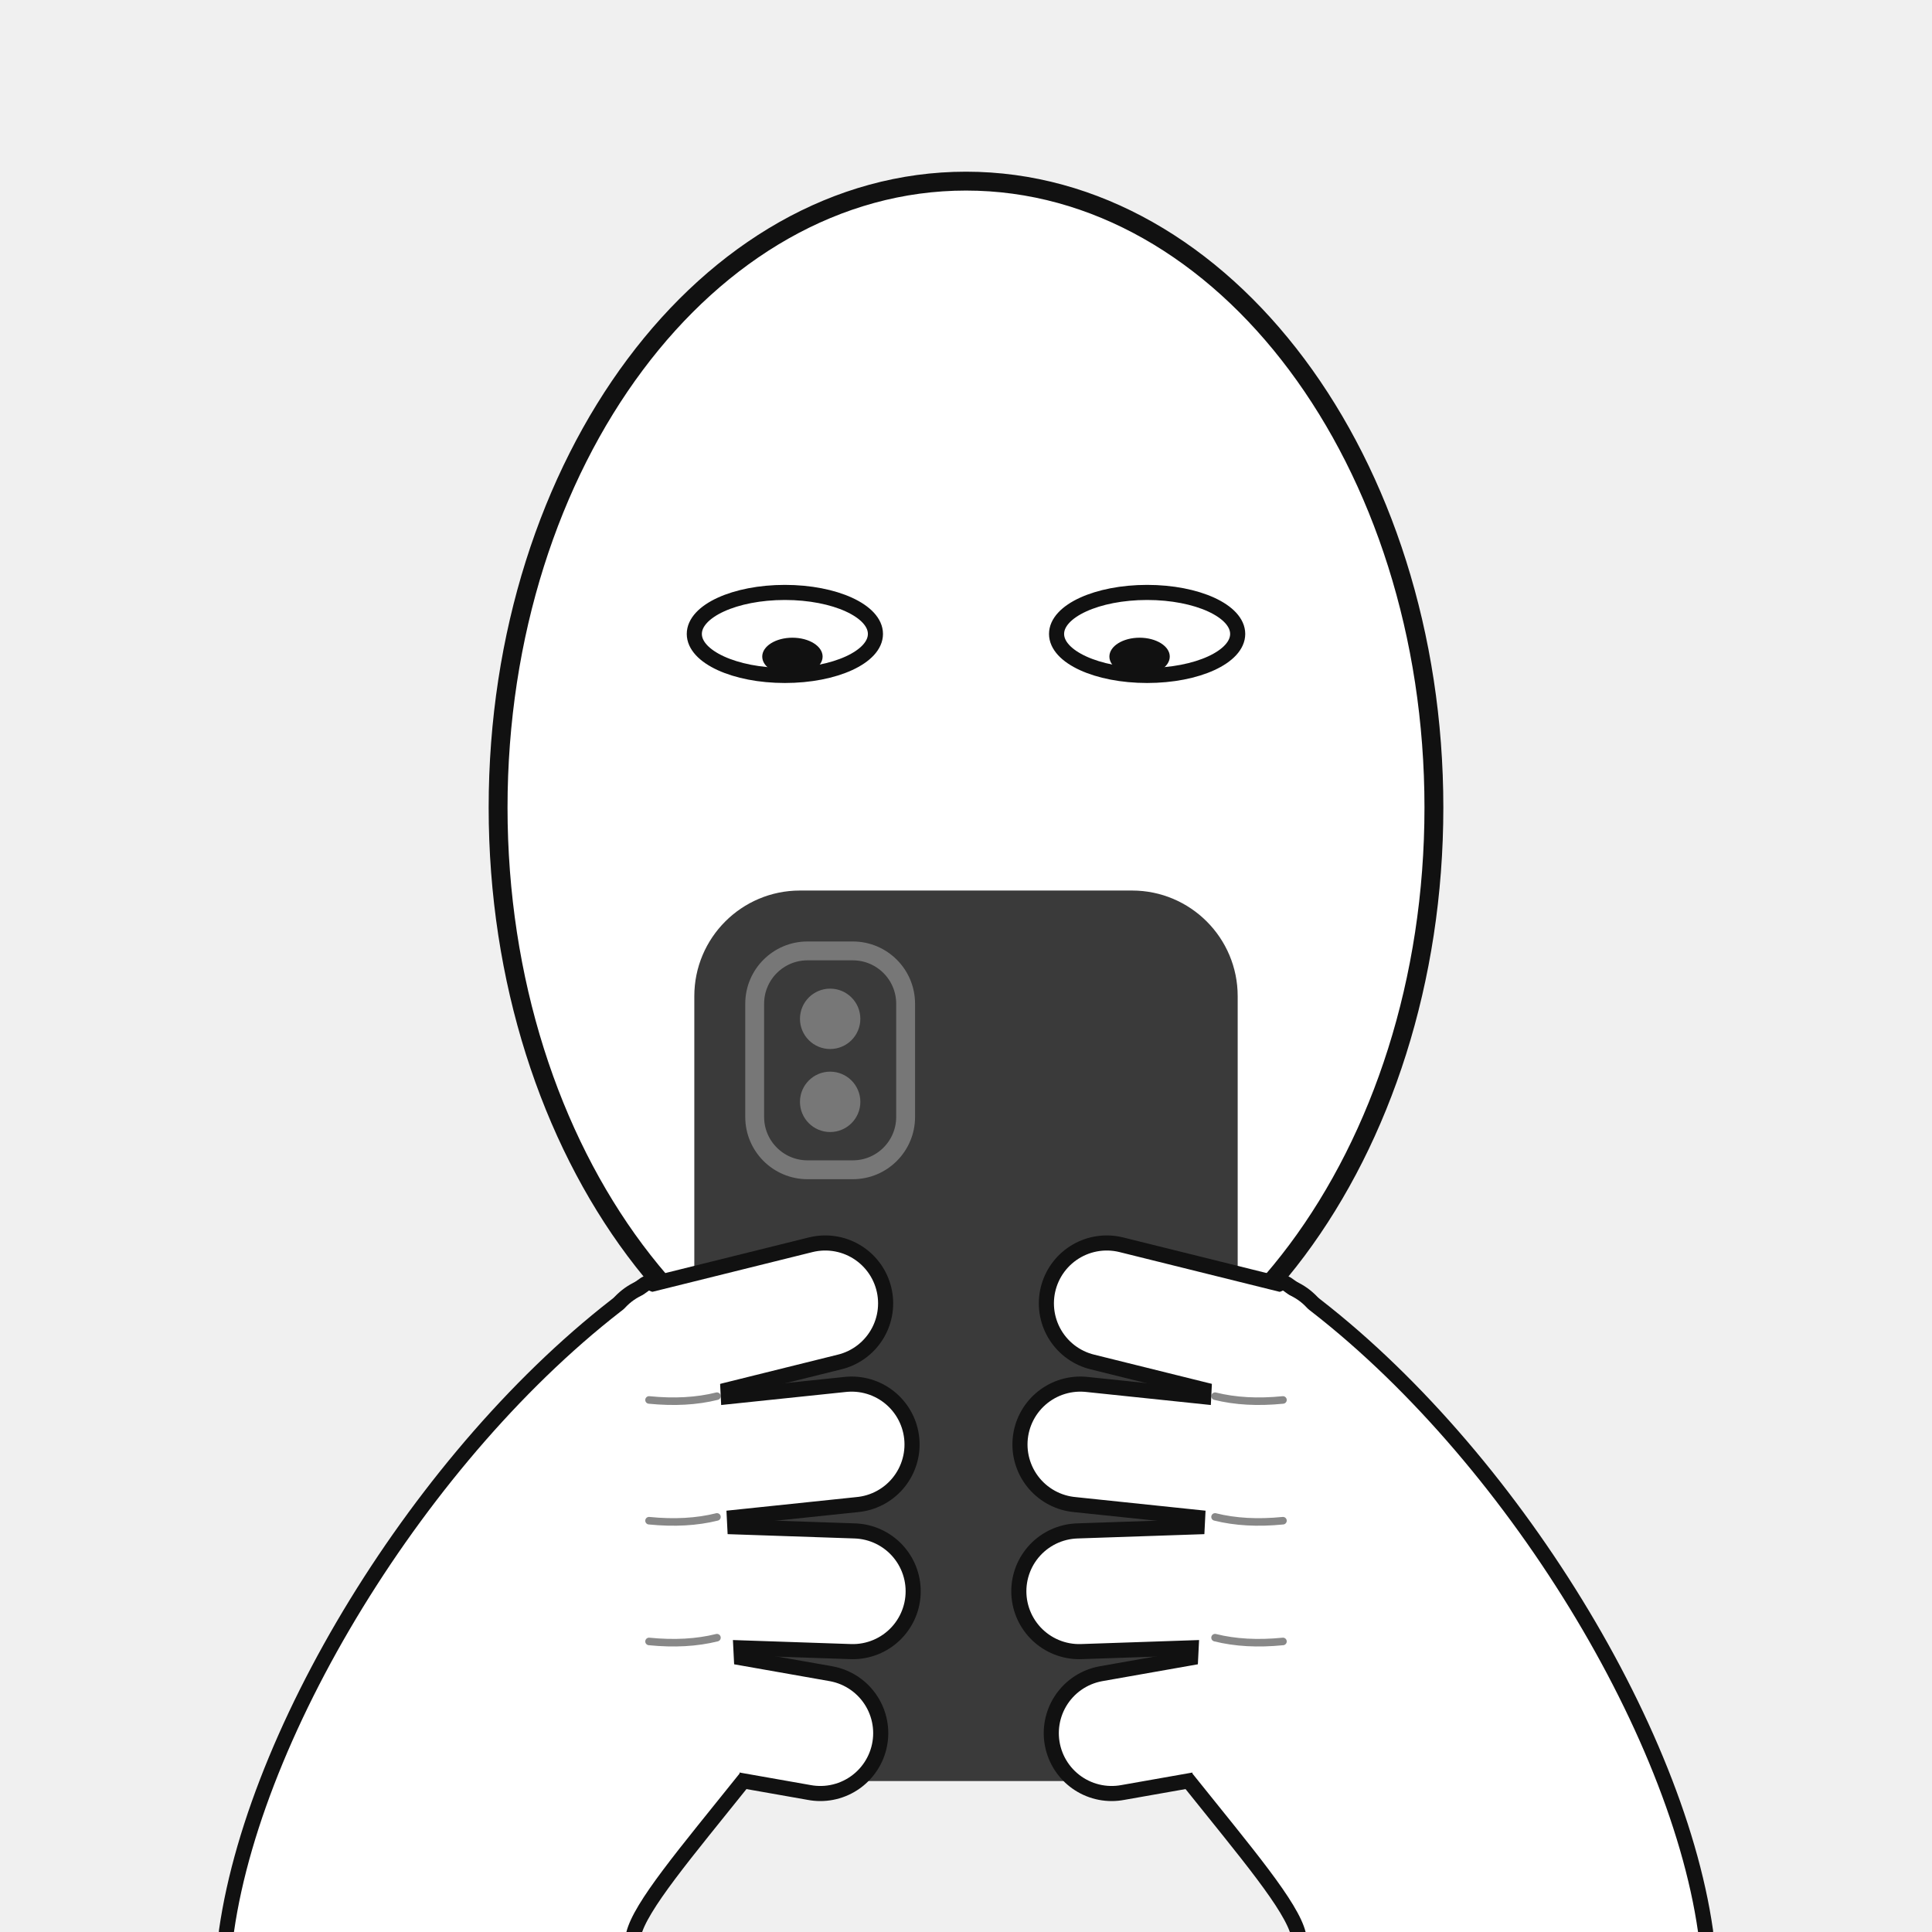
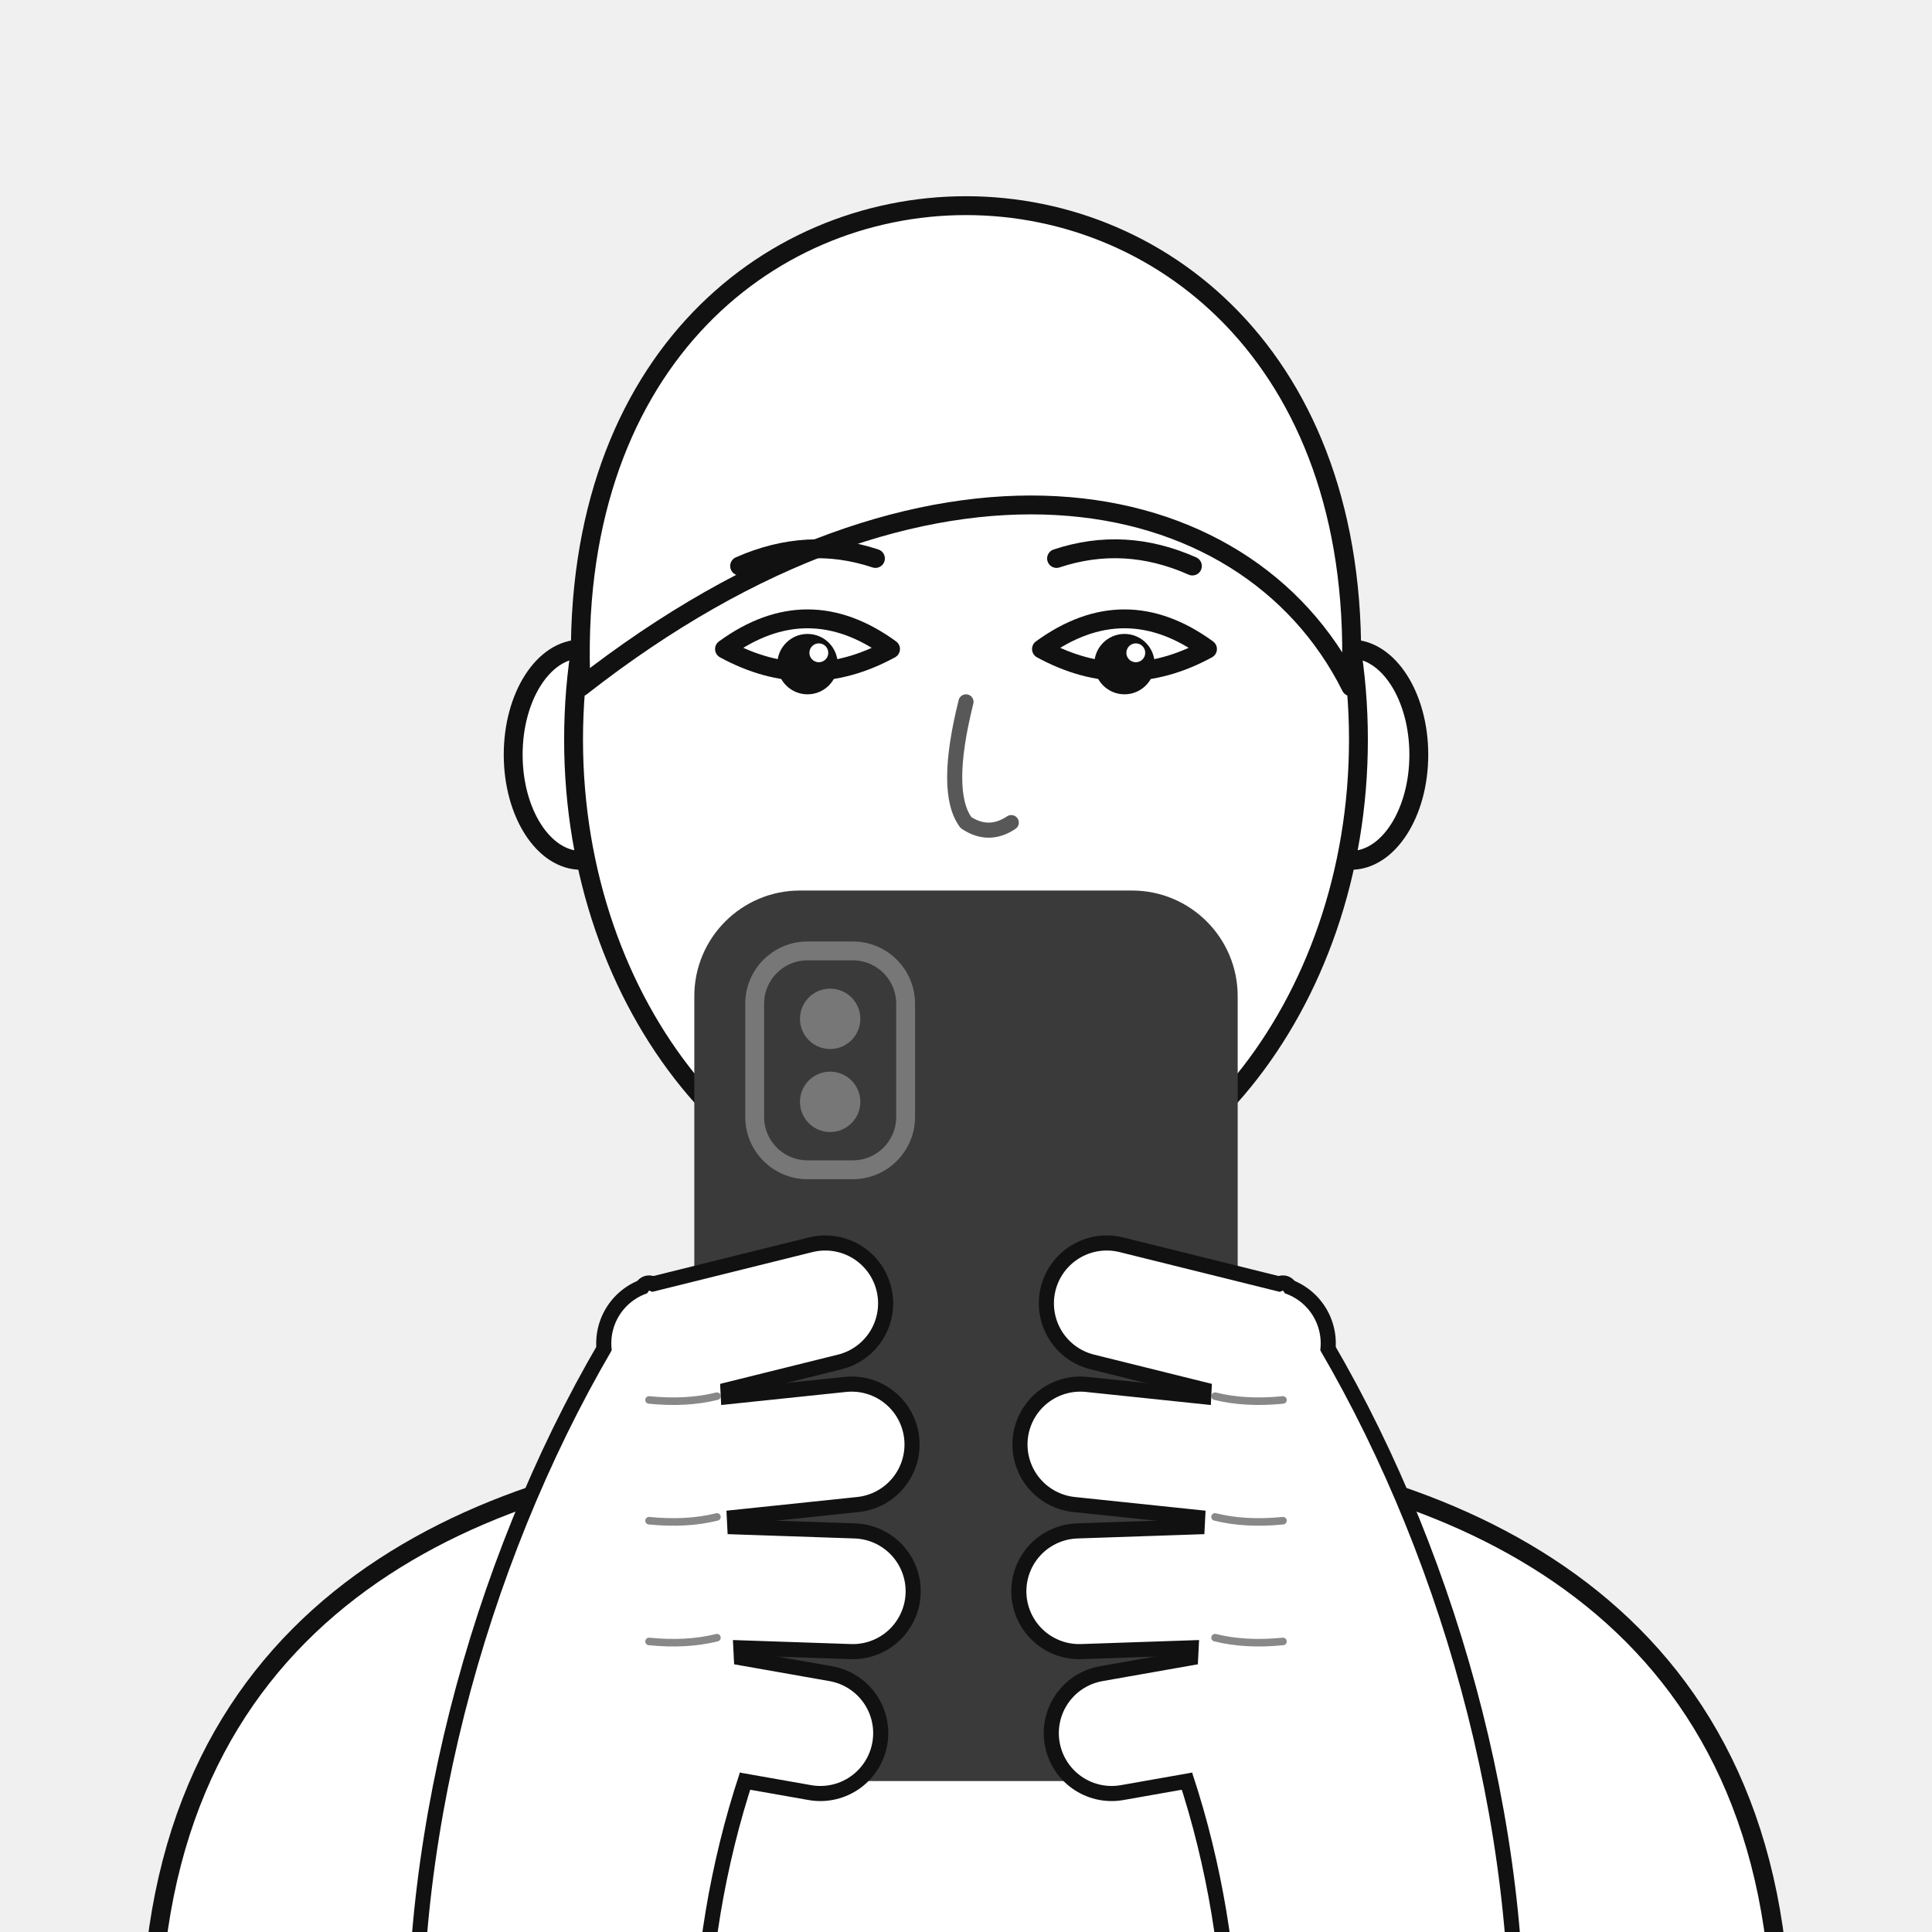
<svg xmlns="http://www.w3.org/2000/svg" width="512" height="512" viewBox="0 0 512 512">
  <defs>
    <linearGradient id="main" x1="0" y1="330" x2="0" y2="512" gradientUnits="userSpaceOnUse">
      <stop offset="0" stop-color="#FFC24D" />
      <stop offset="1" stop-color="#FF8A5B" />
    </linearGradient>
    <linearGradient id="ecran" x1="0" y1="0" x2="0" y2="1">
      <stop offset="0" stop-color="#7EC8F2" />
      <stop offset="1" stop-color="#FFD9A8" />
    </linearGradient>
    <linearGradient id="soleil" x1="0" y1="0" x2="0" y2="1">
      <stop offset="0" stop-color="#FFC24D" />
      <stop offset="1" stop-color="#FF8A5B" />
    </linearGradient>
  </defs>
-   <ellipse cx="256" cy="214" rx="124" ry="166" fill="#FFFFFF" stroke="#111111" stroke-width="5" />
-   <ellipse cx="208" cy="168" rx="24" ry="11" fill="#FFFFFF" stroke="#111111" stroke-width="4" />
-   <ellipse cx="304" cy="168" rx="24" ry="11" fill="#FFFFFF" stroke="#111111" stroke-width="4" />
-   <ellipse cx="210" cy="174" rx="8" ry="5" fill="#111111" />
-   <ellipse cx="302" cy="174" rx="8" ry="5" fill="#111111" />
+   <path d="M40 540 C40 430 120 392 200 384 L312 384 C392 392 472 430 472 540 Z" fill="#FFFFFF" stroke="#111111" stroke-width="5" stroke-linejoin="round" />
+   <rect x="222" y="300" width="68" height="96" rx="20" fill="#FFFFFF" stroke="#111111" stroke-width="5" />
+   <ellipse cx="154" cy="200" rx="18" ry="28" fill="#FFFFFF" stroke="#111111" stroke-width="5" />
+   <ellipse cx="358" cy="200" rx="18" ry="28" fill="#FFFFFF" stroke="#111111" stroke-width="5" />
+   <ellipse cx="256" cy="196" rx="104" ry="128" fill="#FFFFFF" stroke="#111111" stroke-width="5" />
+   <path d="M154 182 C146 12 366 12 358 182 C330 126 246 110 154 182 Z" fill="#FFFFFF" stroke="#111111" stroke-width="5" stroke-linejoin="round" />
+   <path d="M196 150 Q214 142 232 148 M280 148 Q298 142 316 150" fill="none" stroke="#111111" stroke-width="5" stroke-linecap="round" />
+   <path d="M256 186 Q250 210 256 218 Q262 222 268 218" fill="none" stroke="#111111" stroke-width="4.0" stroke-linecap="round" stroke-linejoin="round" opacity=".7" />
+   <path d="M192 172 Q214 156 236 172 Q214 184 192 172 Z" fill="#FFFFFF" stroke="#111111" stroke-width="5" stroke-linejoin="round" />
+   <circle cx="214" cy="176" r="8" fill="#111111" />
+   <circle cx="217" cy="173" r="2.5" fill="#FFFFFF" />
+   <path d="M276 172 Q298 156 320 172 Q298 184 276 172 Z" fill="#FFFFFF" stroke="#111111" stroke-width="5" stroke-linejoin="round" />
+   <circle cx="298" cy="176" r="8" fill="#111111" />
+   <circle cx="301" cy="173" r="2.5" fill="#FFFFFF" />
  <rect x="184" y="236" width="144" height="236" rx="28" fill="#3A3A3A" stroke="#111111" stroke-width="0" />
  <rect x="200" y="252" width="40" height="58" rx="14" fill="none" stroke="#777" stroke-width="5" />
  <circle cx="220" cy="270" r="8" fill="#777" />
  <circle cx="220" cy="292" r="8" fill="#777" />
  <g>
    <line x1="176" y1="356" x2="218.7" y2="345.4" stroke="#111111" stroke-width="36" stroke-linecap="round" />
    <line x1="176" y1="388" x2="225.7" y2="382.8" stroke="#111111" stroke-width="36" stroke-linecap="round" />
    <line x1="176" y1="420" x2="226.0" y2="421.7" stroke="#111111" stroke-width="36" stroke-linecap="round" />
    <line x1="176" y1="452" x2="217.4" y2="459.3" stroke="#111111" stroke-width="36" stroke-linecap="round" />
-     <path d="M62 512 C70 456 118 380 172 342 L190 350 L196 470 C180 490 168 504 166 512 Z" fill="#111111" stroke="#111111" stroke-width="8" stroke-linejoin="round" />
+     <path d="M112 540 C112 470 136 396 172 342 L190 350 L196 470 C188 494 184 520 184 540 Z" fill="#111111" stroke="#111111" stroke-width="8" stroke-linejoin="round" />
    <line x1="176" y1="356" x2="218.7" y2="345.4" stroke="#FFFFFF" stroke-width="28" stroke-linecap="round" />
    <line x1="176" y1="388" x2="225.7" y2="382.8" stroke="#FFFFFF" stroke-width="28" stroke-linecap="round" />
    <line x1="176" y1="420" x2="226.0" y2="421.7" stroke="#FFFFFF" stroke-width="28" stroke-linecap="round" />
    <line x1="176" y1="452" x2="217.4" y2="459.3" stroke="#FFFFFF" stroke-width="28" stroke-linecap="round" />
-     <path d="M62 512 C70 456 118 380 172 342 L190 350 L196 470 C180 490 168 504 166 512 Z" fill="#FFFFFF" />
+     <path d="M112 540 C112 470 136 396 172 342 L190 350 L196 470 C188 494 184 520 184 540 Z" fill="#FFFFFF" />
    <path d="M172 371 Q182 372 190 370" fill="none" stroke="#111111" stroke-width="2" stroke-linecap="round" opacity=".5" />
    <path d="M172 403 Q182 404 190 402" fill="none" stroke="#111111" stroke-width="2" stroke-linecap="round" opacity=".5" />
    <path d="M172 435 Q182 436 190 434" fill="none" stroke="#111111" stroke-width="2" stroke-linecap="round" opacity=".5" />
  </g>
  <g transform="translate(512 0) scale(-1 1)">
    <line x1="176" y1="356" x2="218.7" y2="345.4" stroke="#111111" stroke-width="36" stroke-linecap="round" />
    <line x1="176" y1="388" x2="225.7" y2="382.8" stroke="#111111" stroke-width="36" stroke-linecap="round" />
    <line x1="176" y1="420" x2="226.0" y2="421.7" stroke="#111111" stroke-width="36" stroke-linecap="round" />
    <line x1="176" y1="452" x2="217.4" y2="459.3" stroke="#111111" stroke-width="36" stroke-linecap="round" />
-     <path d="M62 512 C70 456 118 380 172 342 L190 350 L196 470 C180 490 168 504 166 512 Z" fill="#111111" stroke="#111111" stroke-width="8" stroke-linejoin="round" />
+     <path d="M112 540 C112 470 136 396 172 342 L190 350 L196 470 C188 494 184 520 184 540 Z" fill="#111111" stroke="#111111" stroke-width="8" stroke-linejoin="round" />
    <line x1="176" y1="356" x2="218.7" y2="345.4" stroke="#FFFFFF" stroke-width="28" stroke-linecap="round" />
    <line x1="176" y1="388" x2="225.7" y2="382.8" stroke="#FFFFFF" stroke-width="28" stroke-linecap="round" />
    <line x1="176" y1="420" x2="226.0" y2="421.7" stroke="#FFFFFF" stroke-width="28" stroke-linecap="round" />
    <line x1="176" y1="452" x2="217.4" y2="459.3" stroke="#FFFFFF" stroke-width="28" stroke-linecap="round" />
-     <path d="M62 512 C70 456 118 380 172 342 L190 350 L196 470 C180 490 168 504 166 512 Z" fill="#FFFFFF" />
+     <path d="M112 540 C112 470 136 396 172 342 L190 350 L196 470 C188 494 184 520 184 540 Z" fill="#FFFFFF" />
    <path d="M172 371 Q182 372 190 370" fill="none" stroke="#111111" stroke-width="2" stroke-linecap="round" opacity=".5" />
    <path d="M172 403 Q182 404 190 402" fill="none" stroke="#111111" stroke-width="2" stroke-linecap="round" opacity=".5" />
    <path d="M172 435 Q182 436 190 434" fill="none" stroke="#111111" stroke-width="2" stroke-linecap="round" opacity=".5" />
  </g>
</svg>
